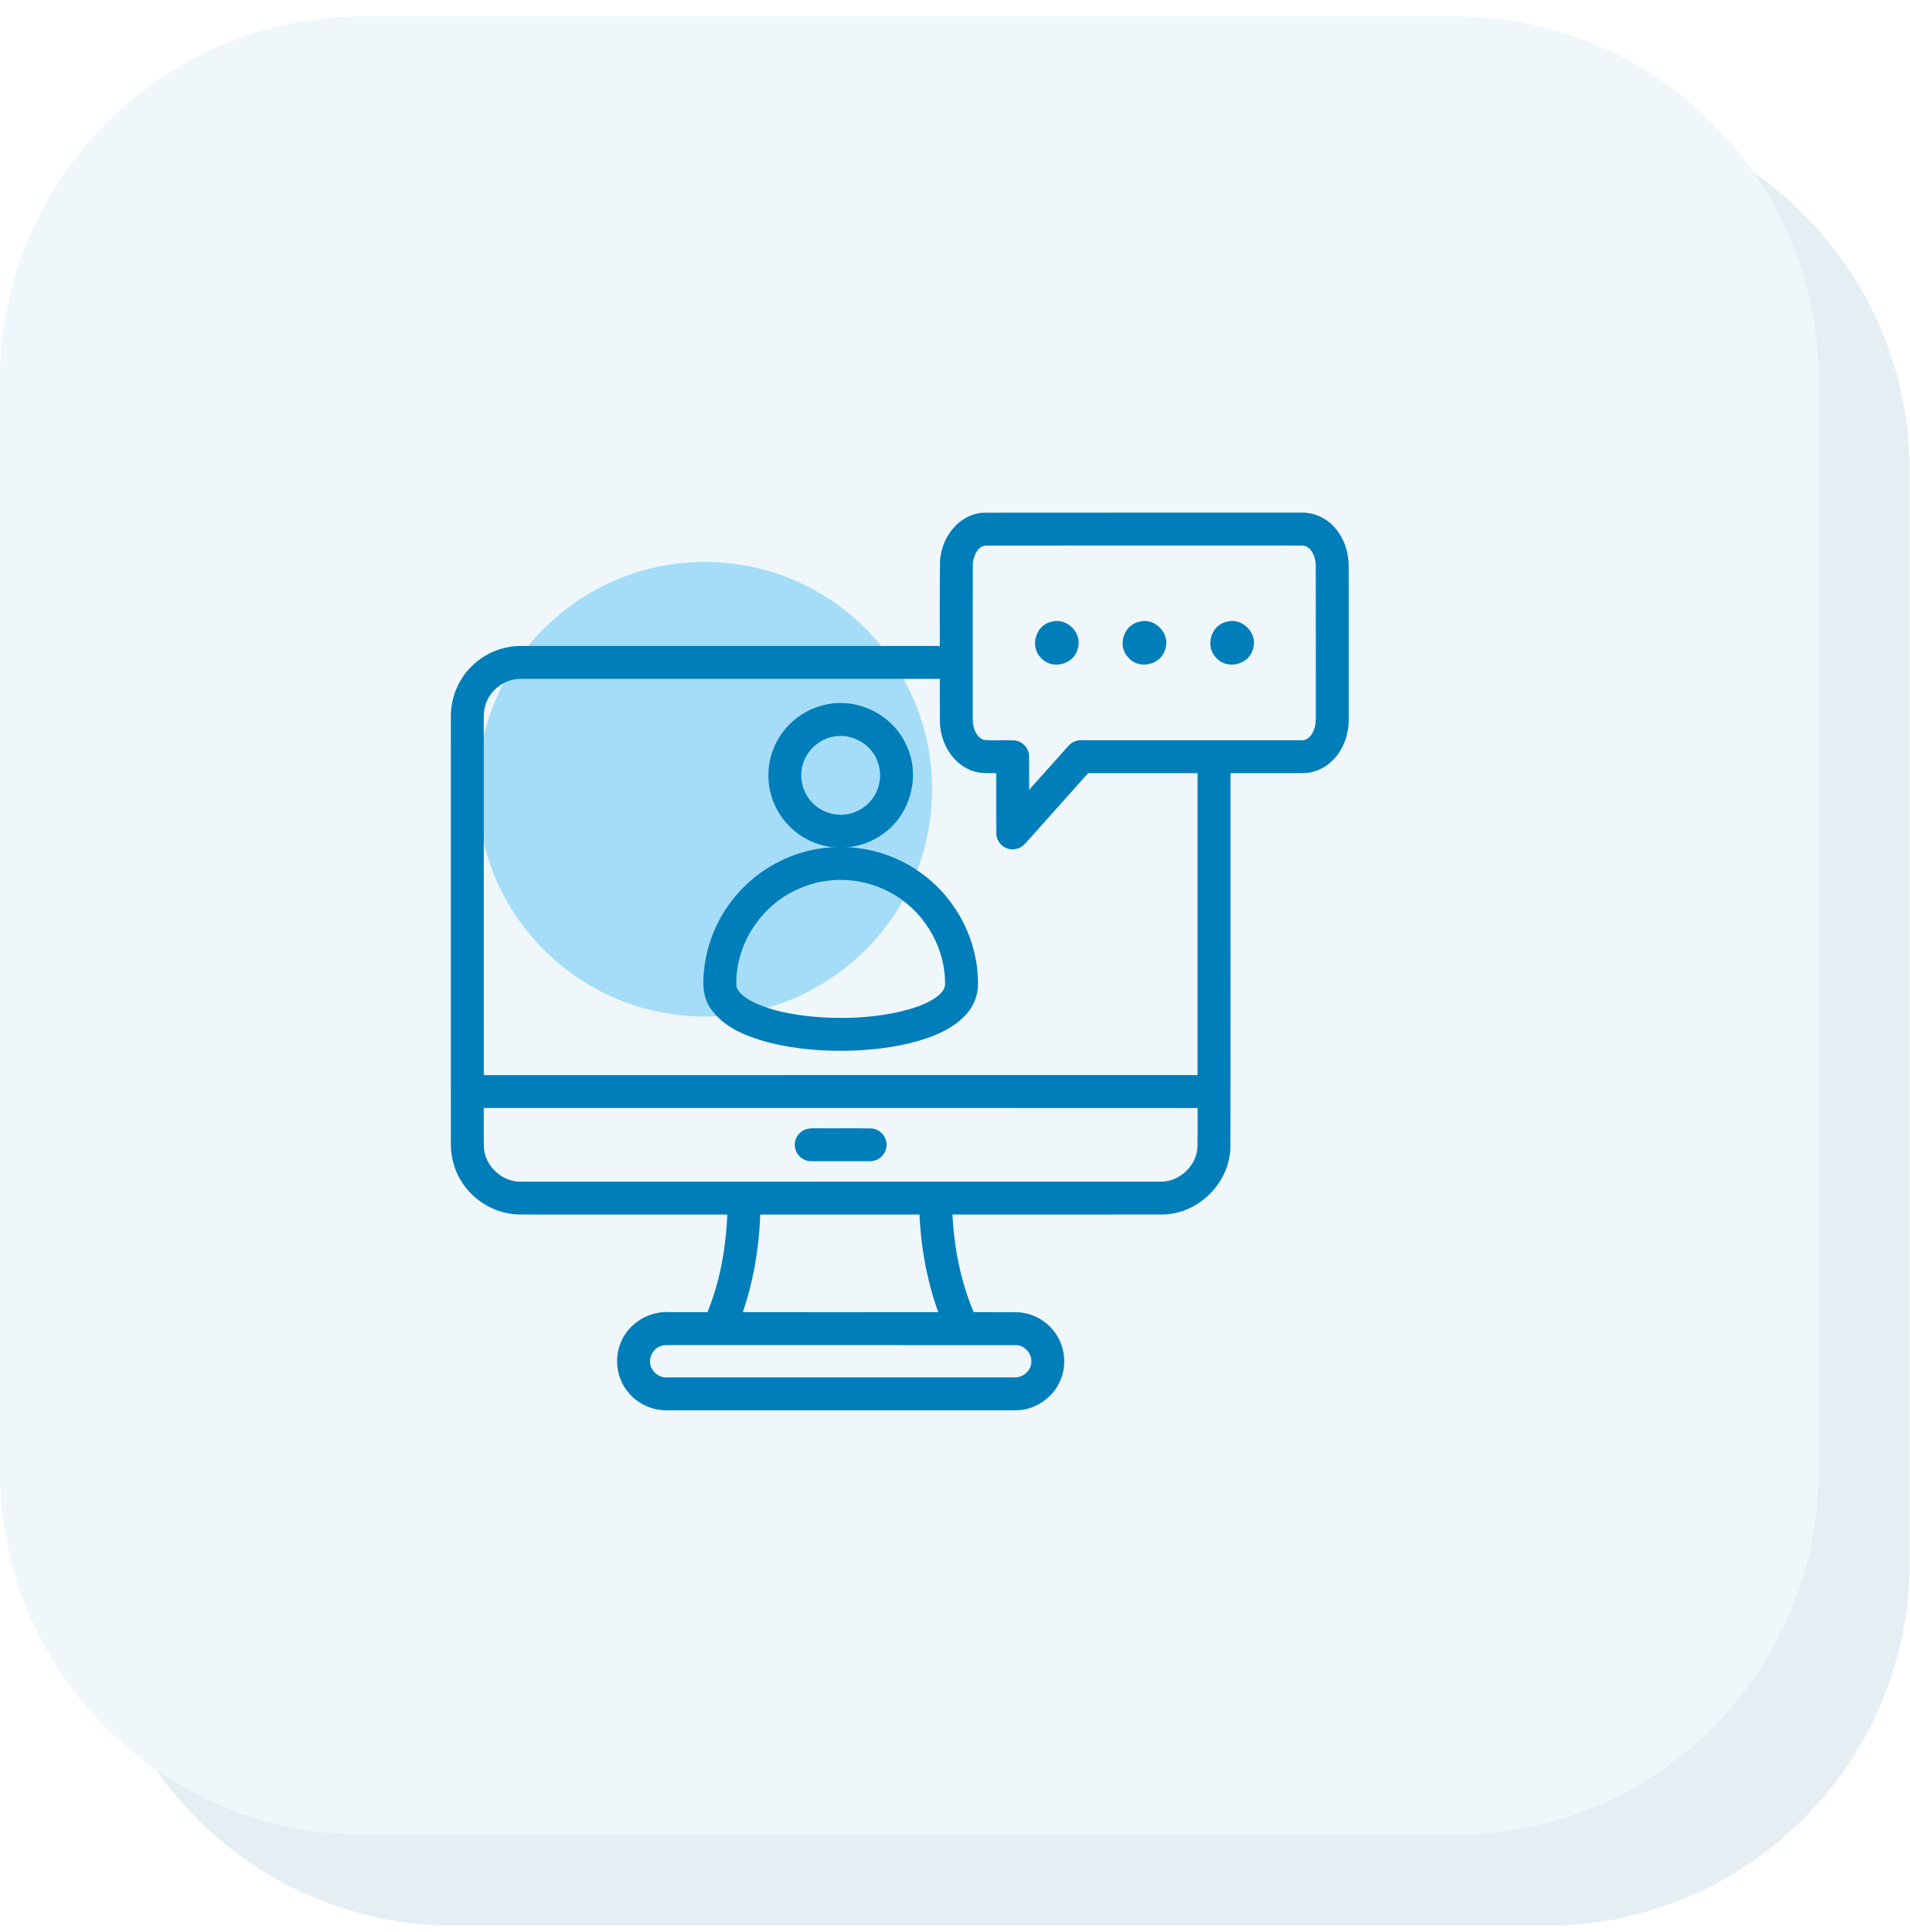
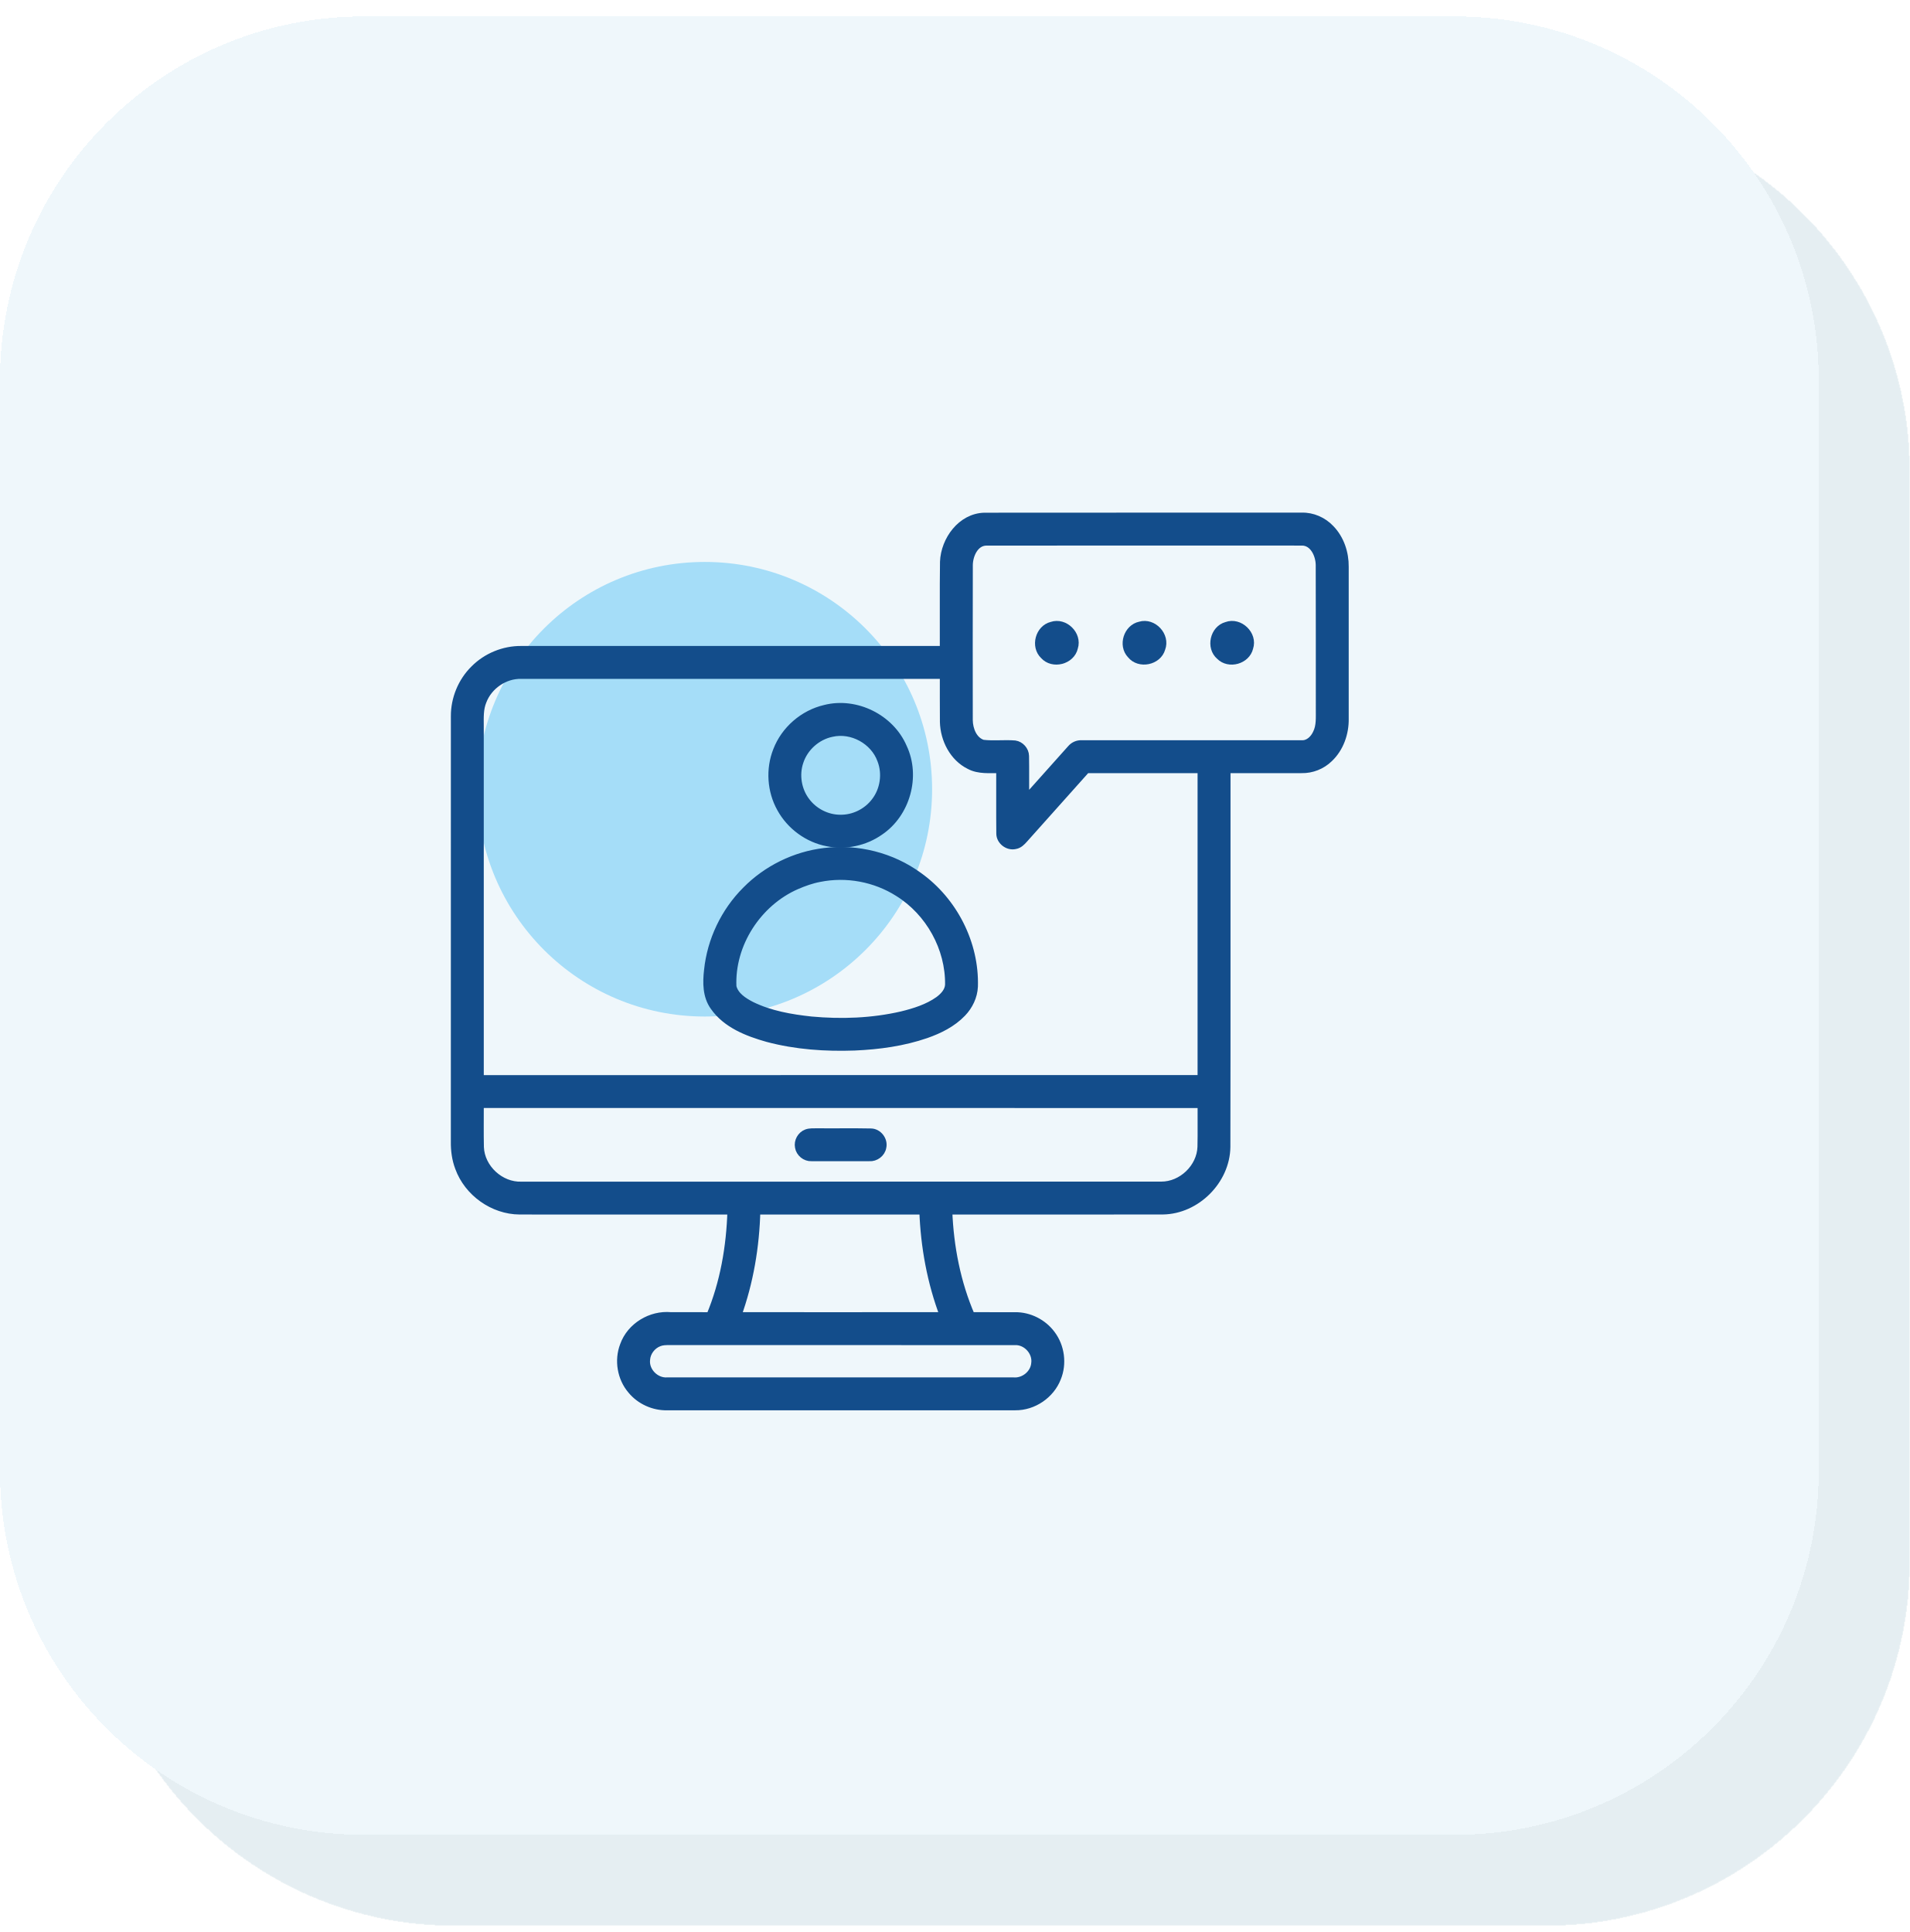
<svg xmlns="http://www.w3.org/2000/svg" width="84" height="85" viewBox="0 0 84 85" fill="none">
  <g filter="url(#filter0_d_275_170)">
    <rect y="0.723" width="80" height="80" rx="16" fill="#EFF7FB" shape-rendering="crispEdges" />
    <circle cx="31" cy="34.723" r="10" fill="#A5DDF8" />
-     <path d="M41.516 24.715C41.555 23.758 42.281 22.753 43.299 22.726C47.951 22.719 52.602 22.726 57.254 22.723C57.733 22.707 58.204 22.918 58.53 23.265C58.957 23.707 59.163 24.33 59.156 24.939C59.156 27.161 59.156 29.384 59.156 31.607C59.169 32.254 58.939 32.92 58.463 33.368C58.142 33.681 57.699 33.856 57.252 33.846C56.154 33.848 55.055 33.845 53.957 33.847C53.953 39.386 53.963 44.925 53.951 50.463C53.931 51.938 52.627 53.243 51.151 53.263C48.007 53.27 44.863 53.263 41.718 53.266C41.779 54.851 42.085 56.439 42.717 57.898C43.362 57.903 44.007 57.898 44.652 57.9C45.273 57.893 45.881 58.202 46.25 58.7C46.66 59.241 46.76 59.998 46.502 60.627C46.215 61.367 45.453 61.886 44.658 61.878C39.554 61.881 34.449 61.879 29.344 61.879C28.75 61.891 28.156 61.624 27.777 61.164C27.318 60.632 27.186 59.846 27.439 59.191C27.736 58.355 28.631 57.817 29.509 57.899C30.084 57.901 30.658 57.9 31.233 57.9C31.846 56.437 32.119 54.846 32.166 53.266C29.063 53.265 25.96 53.269 22.858 53.264C21.69 53.259 20.584 52.468 20.186 51.373C20.047 51.01 19.995 50.618 20 50.231C20.001 43.993 19.999 37.754 20.001 31.516C19.996 30.747 20.309 29.982 20.857 29.442C21.396 28.896 22.159 28.582 22.926 28.589C29.12 28.588 35.315 28.59 41.508 28.588C41.514 27.297 41.498 26.006 41.516 24.715ZM42.622 24.855C42.616 27.131 42.618 29.408 42.62 31.686C42.626 32.094 42.809 32.581 43.232 32.716C43.698 32.771 44.172 32.71 44.64 32.746C44.887 32.781 45.09 33.009 45.095 33.26C45.107 33.903 45.094 34.547 45.1 35.191C45.772 34.442 46.439 33.689 47.111 32.941C47.226 32.805 47.4 32.726 47.578 32.737C50.804 32.735 54.03 32.739 57.255 32.736C57.555 32.754 57.796 32.519 57.913 32.263C58.079 31.935 58.043 31.559 58.047 31.204C58.044 29.089 58.051 26.973 58.043 24.859C58.039 24.412 57.778 23.829 57.262 23.834C52.634 23.833 48.006 23.831 43.378 23.835C42.876 23.848 42.628 24.417 42.622 24.855ZM21.232 30.85C21.091 31.189 21.108 31.561 21.11 31.921C21.111 37.103 21.109 42.286 21.111 47.469C31.689 47.469 42.268 47.47 52.846 47.468C52.847 42.927 52.847 38.387 52.846 33.846C51.16 33.848 49.473 33.845 47.787 33.848C46.877 34.871 45.961 35.889 45.051 36.911C44.944 37.032 44.822 37.161 44.654 37.187C44.338 37.263 43.996 37.002 43.993 36.677C43.983 35.733 43.993 34.79 43.989 33.846C43.538 33.839 43.057 33.898 42.643 33.677C41.935 33.327 41.531 32.533 41.512 31.762C41.504 31.074 41.512 30.387 41.509 29.699C35.316 29.697 29.123 29.699 22.93 29.698C22.196 29.68 21.489 30.165 21.232 30.85ZM21.111 48.579C21.114 49.21 21.102 49.841 21.116 50.471C21.152 51.398 22.008 52.189 22.935 52.157C32.315 52.155 41.694 52.158 51.074 52.155C51.985 52.161 52.81 51.372 52.841 50.461C52.856 49.834 52.841 49.207 52.847 48.58C42.269 48.576 31.689 48.58 21.111 48.579ZM33.276 53.266C33.236 54.841 32.973 56.416 32.434 57.899C35.461 57.9 38.486 57.902 41.512 57.898C40.95 56.42 40.663 54.844 40.607 53.266C38.163 53.266 35.72 53.265 33.276 53.266ZM28.986 59.069C28.678 59.187 28.447 59.488 28.426 59.819C28.369 60.333 28.84 60.805 29.351 60.769C34.426 60.77 39.502 60.769 44.577 60.769C45.038 60.808 45.49 60.448 45.529 59.982C45.598 59.48 45.154 58.99 44.647 59.011C39.576 59.007 34.504 59.012 29.433 59.009C29.282 59.01 29.128 59.011 28.986 59.069Z" fill="#007EB9" stroke="#007EB9" stroke-width="0.338" />
-     <path d="M46.264 27.524C46.826 27.333 47.429 27.924 47.246 28.491C47.118 29.067 46.304 29.275 45.915 28.833C45.499 28.438 45.708 27.659 46.264 27.524Z" fill="#007EB9" stroke="#007EB9" stroke-width="0.338" />
-     <path d="M50.148 27.516C50.722 27.345 51.303 27.972 51.09 28.531C50.931 29.098 50.108 29.264 49.742 28.803C49.35 28.39 49.592 27.63 50.148 27.516Z" fill="#007EB9" stroke="#007EB9" stroke-width="0.338" />
-     <path d="M53.953 27.53C54.522 27.319 55.149 27.923 54.955 28.498C54.825 29.052 54.055 29.267 53.656 28.863C53.212 28.486 53.392 27.682 53.953 27.53Z" fill="#007EB9" stroke="#007EB9" stroke-width="0.338" />
-     <path d="M36.286 31.182C37.648 30.833 39.172 31.59 39.725 32.88C40.327 34.153 39.866 35.799 38.699 36.583C38.041 37.044 37.193 37.226 36.404 37.067C35.538 36.906 34.763 36.335 34.341 35.564C33.911 34.796 33.849 33.836 34.173 33.019C34.521 32.109 35.339 31.402 36.286 31.182ZM36.584 32.251C35.934 32.385 35.376 32.884 35.172 33.515C34.976 34.093 35.085 34.764 35.455 35.251C35.803 35.72 36.376 36.015 36.961 36.014C37.552 36.024 38.136 35.736 38.491 35.265C38.887 34.755 38.991 34.036 38.756 33.435C38.447 32.58 37.472 32.045 36.584 32.251Z" fill="#007EB9" stroke="#007EB9" stroke-width="0.338" />
-     <path d="M36.263 37.477C37.713 37.297 39.227 37.676 40.407 38.54C41.946 39.636 42.904 41.512 42.846 43.405C42.826 43.842 42.625 44.258 42.323 44.571C41.891 45.022 41.318 45.306 40.736 45.51C39.726 45.859 38.657 46.003 37.594 46.05C36.309 46.096 35.007 46.008 33.761 45.675C32.882 45.427 31.945 45.064 31.404 44.285C31.074 43.823 31.075 43.23 31.137 42.691C31.272 41.372 31.874 40.109 32.812 39.172C33.728 38.241 34.965 37.632 36.263 37.477ZM36.05 38.634C35.7 38.699 35.364 38.82 35.038 38.96C33.328 39.707 32.139 41.537 32.224 43.41C32.322 43.816 32.707 44.056 33.053 44.236C33.871 44.635 34.783 44.794 35.681 44.891C37.009 45.013 38.362 44.965 39.663 44.665C40.232 44.525 40.809 44.346 41.291 44.003C41.509 43.841 41.724 43.616 41.739 43.329C41.764 41.715 40.884 40.132 39.517 39.279C38.5 38.63 37.232 38.394 36.05 38.634Z" fill="#007EB9" stroke="#007EB9" stroke-width="0.338" />
-     <path d="M35.476 49.853C35.622 49.797 35.783 49.814 35.938 49.809C36.729 49.817 37.521 49.8 38.312 49.817C38.632 49.824 38.888 50.158 38.818 50.47C38.774 50.739 38.509 50.94 38.238 50.919C37.389 50.919 36.54 50.921 35.691 50.919C35.428 50.931 35.178 50.726 35.137 50.466C35.086 50.215 35.236 49.944 35.476 49.853Z" fill="#007EB9" stroke="#007EB9" stroke-width="0.338" />
+     <path d="M41.516 24.715C41.555 23.758 42.281 22.753 43.299 22.726C47.951 22.719 52.602 22.726 57.254 22.723C57.733 22.707 58.204 22.918 58.53 23.265C58.957 23.707 59.163 24.33 59.156 24.939C59.156 27.161 59.156 29.384 59.156 31.607C59.169 32.254 58.939 32.92 58.463 33.368C58.142 33.681 57.699 33.856 57.252 33.846C56.154 33.848 55.055 33.845 53.957 33.847C53.953 39.386 53.963 44.925 53.951 50.463C53.931 51.938 52.627 53.243 51.151 53.263C48.007 53.27 44.863 53.263 41.718 53.266C41.779 54.851 42.085 56.439 42.717 57.898C43.362 57.903 44.007 57.898 44.652 57.9C45.273 57.893 45.881 58.202 46.25 58.7C46.66 59.241 46.76 59.998 46.502 60.627C46.215 61.367 45.453 61.886 44.658 61.878C39.554 61.881 34.449 61.879 29.344 61.879C28.75 61.891 28.156 61.624 27.777 61.164C27.318 60.632 27.186 59.846 27.439 59.191C27.736 58.355 28.631 57.817 29.509 57.899C30.084 57.901 30.658 57.9 31.233 57.9C31.846 56.437 32.119 54.846 32.166 53.266C29.063 53.265 25.96 53.269 22.858 53.264C21.69 53.259 20.584 52.468 20.186 51.373C20.047 51.01 19.995 50.618 20 50.231C20.001 43.993 19.999 37.754 20.001 31.516C19.996 30.747 20.309 29.982 20.857 29.442C21.396 28.896 22.159 28.582 22.926 28.589C29.12 28.588 35.315 28.59 41.508 28.588C41.514 27.297 41.498 26.006 41.516 24.715ZM42.622 24.855C42.616 27.131 42.618 29.408 42.62 31.686C42.626 32.094 42.809 32.581 43.232 32.716C43.698 32.771 44.172 32.71 44.64 32.746C44.887 32.781 45.09 33.009 45.095 33.26C45.107 33.903 45.094 34.547 45.1 35.191C45.772 34.442 46.439 33.689 47.111 32.941C47.226 32.805 47.4 32.726 47.578 32.737C50.804 32.735 54.03 32.739 57.255 32.736C57.555 32.754 57.796 32.519 57.913 32.263C58.079 31.935 58.043 31.559 58.047 31.204C58.044 29.089 58.051 26.973 58.043 24.859C58.039 24.412 57.778 23.829 57.262 23.834C52.634 23.833 48.006 23.831 43.378 23.835C42.876 23.848 42.628 24.417 42.622 24.855ZM21.232 30.85C21.091 31.189 21.108 31.561 21.11 31.921C21.111 37.103 21.109 42.286 21.111 47.469C31.689 47.469 42.268 47.47 52.846 47.468C52.847 42.927 52.847 38.387 52.846 33.846C51.16 33.848 49.473 33.845 47.787 33.848C46.877 34.871 45.961 35.889 45.051 36.911C44.944 37.032 44.822 37.161 44.654 37.187C44.338 37.263 43.996 37.002 43.993 36.677C43.983 35.733 43.993 34.79 43.989 33.846C43.538 33.839 43.057 33.898 42.643 33.677C41.935 33.327 41.531 32.533 41.512 31.762C41.504 31.074 41.512 30.387 41.509 29.699C35.316 29.697 29.123 29.699 22.93 29.698C22.196 29.68 21.489 30.165 21.232 30.85ZM21.111 48.579C21.114 49.21 21.102 49.841 21.116 50.471C21.152 51.398 22.008 52.189 22.935 52.157C32.315 52.155 41.694 52.158 51.074 52.155C51.985 52.161 52.81 51.372 52.841 50.461C52.856 49.834 52.841 49.207 52.847 48.58C42.269 48.576 31.689 48.58 21.111 48.579ZM33.276 53.266C33.236 54.841 32.973 56.416 32.434 57.899C35.461 57.9 38.486 57.902 41.512 57.898C40.95 56.42 40.663 54.844 40.607 53.266C38.163 53.266 35.72 53.265 33.276 53.266ZM28.986 59.069C28.678 59.187 28.447 59.488 28.426 59.819C28.369 60.333 28.84 60.805 29.351 60.769C34.426 60.77 39.502 60.769 44.577 60.769C45.038 60.808 45.49 60.448 45.529 59.982C45.598 59.48 45.154 58.99 44.647 59.011C39.576 59.007 34.504 59.012 29.433 59.009C29.282 59.01 29.128 59.011 28.986 59.069Z" fill="#134D8B" stroke="#134D8B" stroke-width="0.338" />
+     <path d="M46.264 27.524C46.826 27.333 47.429 27.924 47.246 28.491C47.118 29.067 46.304 29.275 45.915 28.833C45.499 28.438 45.708 27.659 46.264 27.524Z" fill="#134D8B" stroke="#134D8B" stroke-width="0.338" />
+     <path d="M50.148 27.516C50.722 27.345 51.303 27.972 51.09 28.531C50.931 29.098 50.108 29.264 49.742 28.803C49.35 28.39 49.592 27.63 50.148 27.516Z" fill="#134D8B" stroke="#134D8B" stroke-width="0.338" />
+     <path d="M53.953 27.53C54.522 27.319 55.149 27.923 54.955 28.498C54.825 29.052 54.055 29.267 53.656 28.863C53.212 28.486 53.392 27.682 53.953 27.53Z" fill="#134D8B" stroke="#134D8B" stroke-width="0.338" />
+     <path d="M36.286 31.182C37.648 30.833 39.172 31.59 39.725 32.88C40.327 34.153 39.866 35.799 38.699 36.583C38.041 37.044 37.193 37.226 36.404 37.067C35.538 36.906 34.763 36.335 34.341 35.564C33.911 34.796 33.849 33.836 34.173 33.019C34.521 32.109 35.339 31.402 36.286 31.182ZM36.584 32.251C35.934 32.385 35.376 32.884 35.172 33.515C34.976 34.093 35.085 34.764 35.455 35.251C35.803 35.72 36.376 36.015 36.961 36.014C37.552 36.024 38.136 35.736 38.491 35.265C38.887 34.755 38.991 34.036 38.756 33.435C38.447 32.58 37.472 32.045 36.584 32.251Z" fill="#134D8B" stroke="#134D8B" stroke-width="0.338" />
+     <path d="M36.263 37.477C37.713 37.297 39.227 37.676 40.407 38.54C41.946 39.636 42.904 41.512 42.846 43.405C42.826 43.842 42.625 44.258 42.323 44.571C41.891 45.022 41.318 45.306 40.736 45.51C39.726 45.859 38.657 46.003 37.594 46.05C36.309 46.096 35.007 46.008 33.761 45.675C32.882 45.427 31.945 45.064 31.404 44.285C31.074 43.823 31.075 43.23 31.137 42.691C31.272 41.372 31.874 40.109 32.812 39.172C33.728 38.241 34.965 37.632 36.263 37.477ZM36.05 38.634C35.7 38.699 35.364 38.82 35.038 38.96C33.328 39.707 32.139 41.537 32.224 43.41C32.322 43.816 32.707 44.056 33.053 44.236C33.871 44.635 34.783 44.794 35.681 44.891C37.009 45.013 38.362 44.965 39.663 44.665C40.232 44.525 40.809 44.346 41.291 44.003C41.509 43.841 41.724 43.616 41.739 43.329C41.764 41.715 40.884 40.132 39.517 39.279C38.5 38.63 37.232 38.394 36.05 38.634Z" fill="#134D8B" stroke="#134D8B" stroke-width="0.338" />
+     <path d="M35.476 49.853C35.622 49.797 35.783 49.814 35.938 49.809C36.729 49.817 37.521 49.8 38.312 49.817C38.632 49.824 38.888 50.158 38.818 50.47C38.774 50.739 38.509 50.94 38.238 50.919C37.389 50.919 36.54 50.921 35.691 50.919C35.428 50.931 35.178 50.726 35.137 50.466C35.086 50.215 35.236 49.944 35.476 49.853Z" fill="#134D8B" stroke="#134D8B" stroke-width="0.338" />
  </g>
  <defs>
    <filter id="filter0_d_275_170" x="0" y="0.723" width="84" height="84" filterUnits="userSpaceOnUse" color-interpolation-filters="sRGB">
      <feFlood flood-opacity="0" result="BackgroundImageFix" />
      <feColorMatrix in="SourceAlpha" type="matrix" values="0 0 0 0 0 0 0 0 0 0 0 0 0 0 0 0 0 0 127 0" result="hardAlpha" />
      <feOffset dx="4" dy="4" />
      <feComposite in2="hardAlpha" operator="out" />
      <feColorMatrix type="matrix" values="0 0 0 0 0 0 0 0 0 0.346 0 0 0 0 0.508 0 0 0 0.1 0" />
      <feBlend mode="normal" in2="BackgroundImageFix" result="effect1_dropShadow_275_170" />
      <feBlend mode="normal" in="SourceGraphic" in2="effect1_dropShadow_275_170" result="shape" />
    </filter>
  </defs>
</svg>
